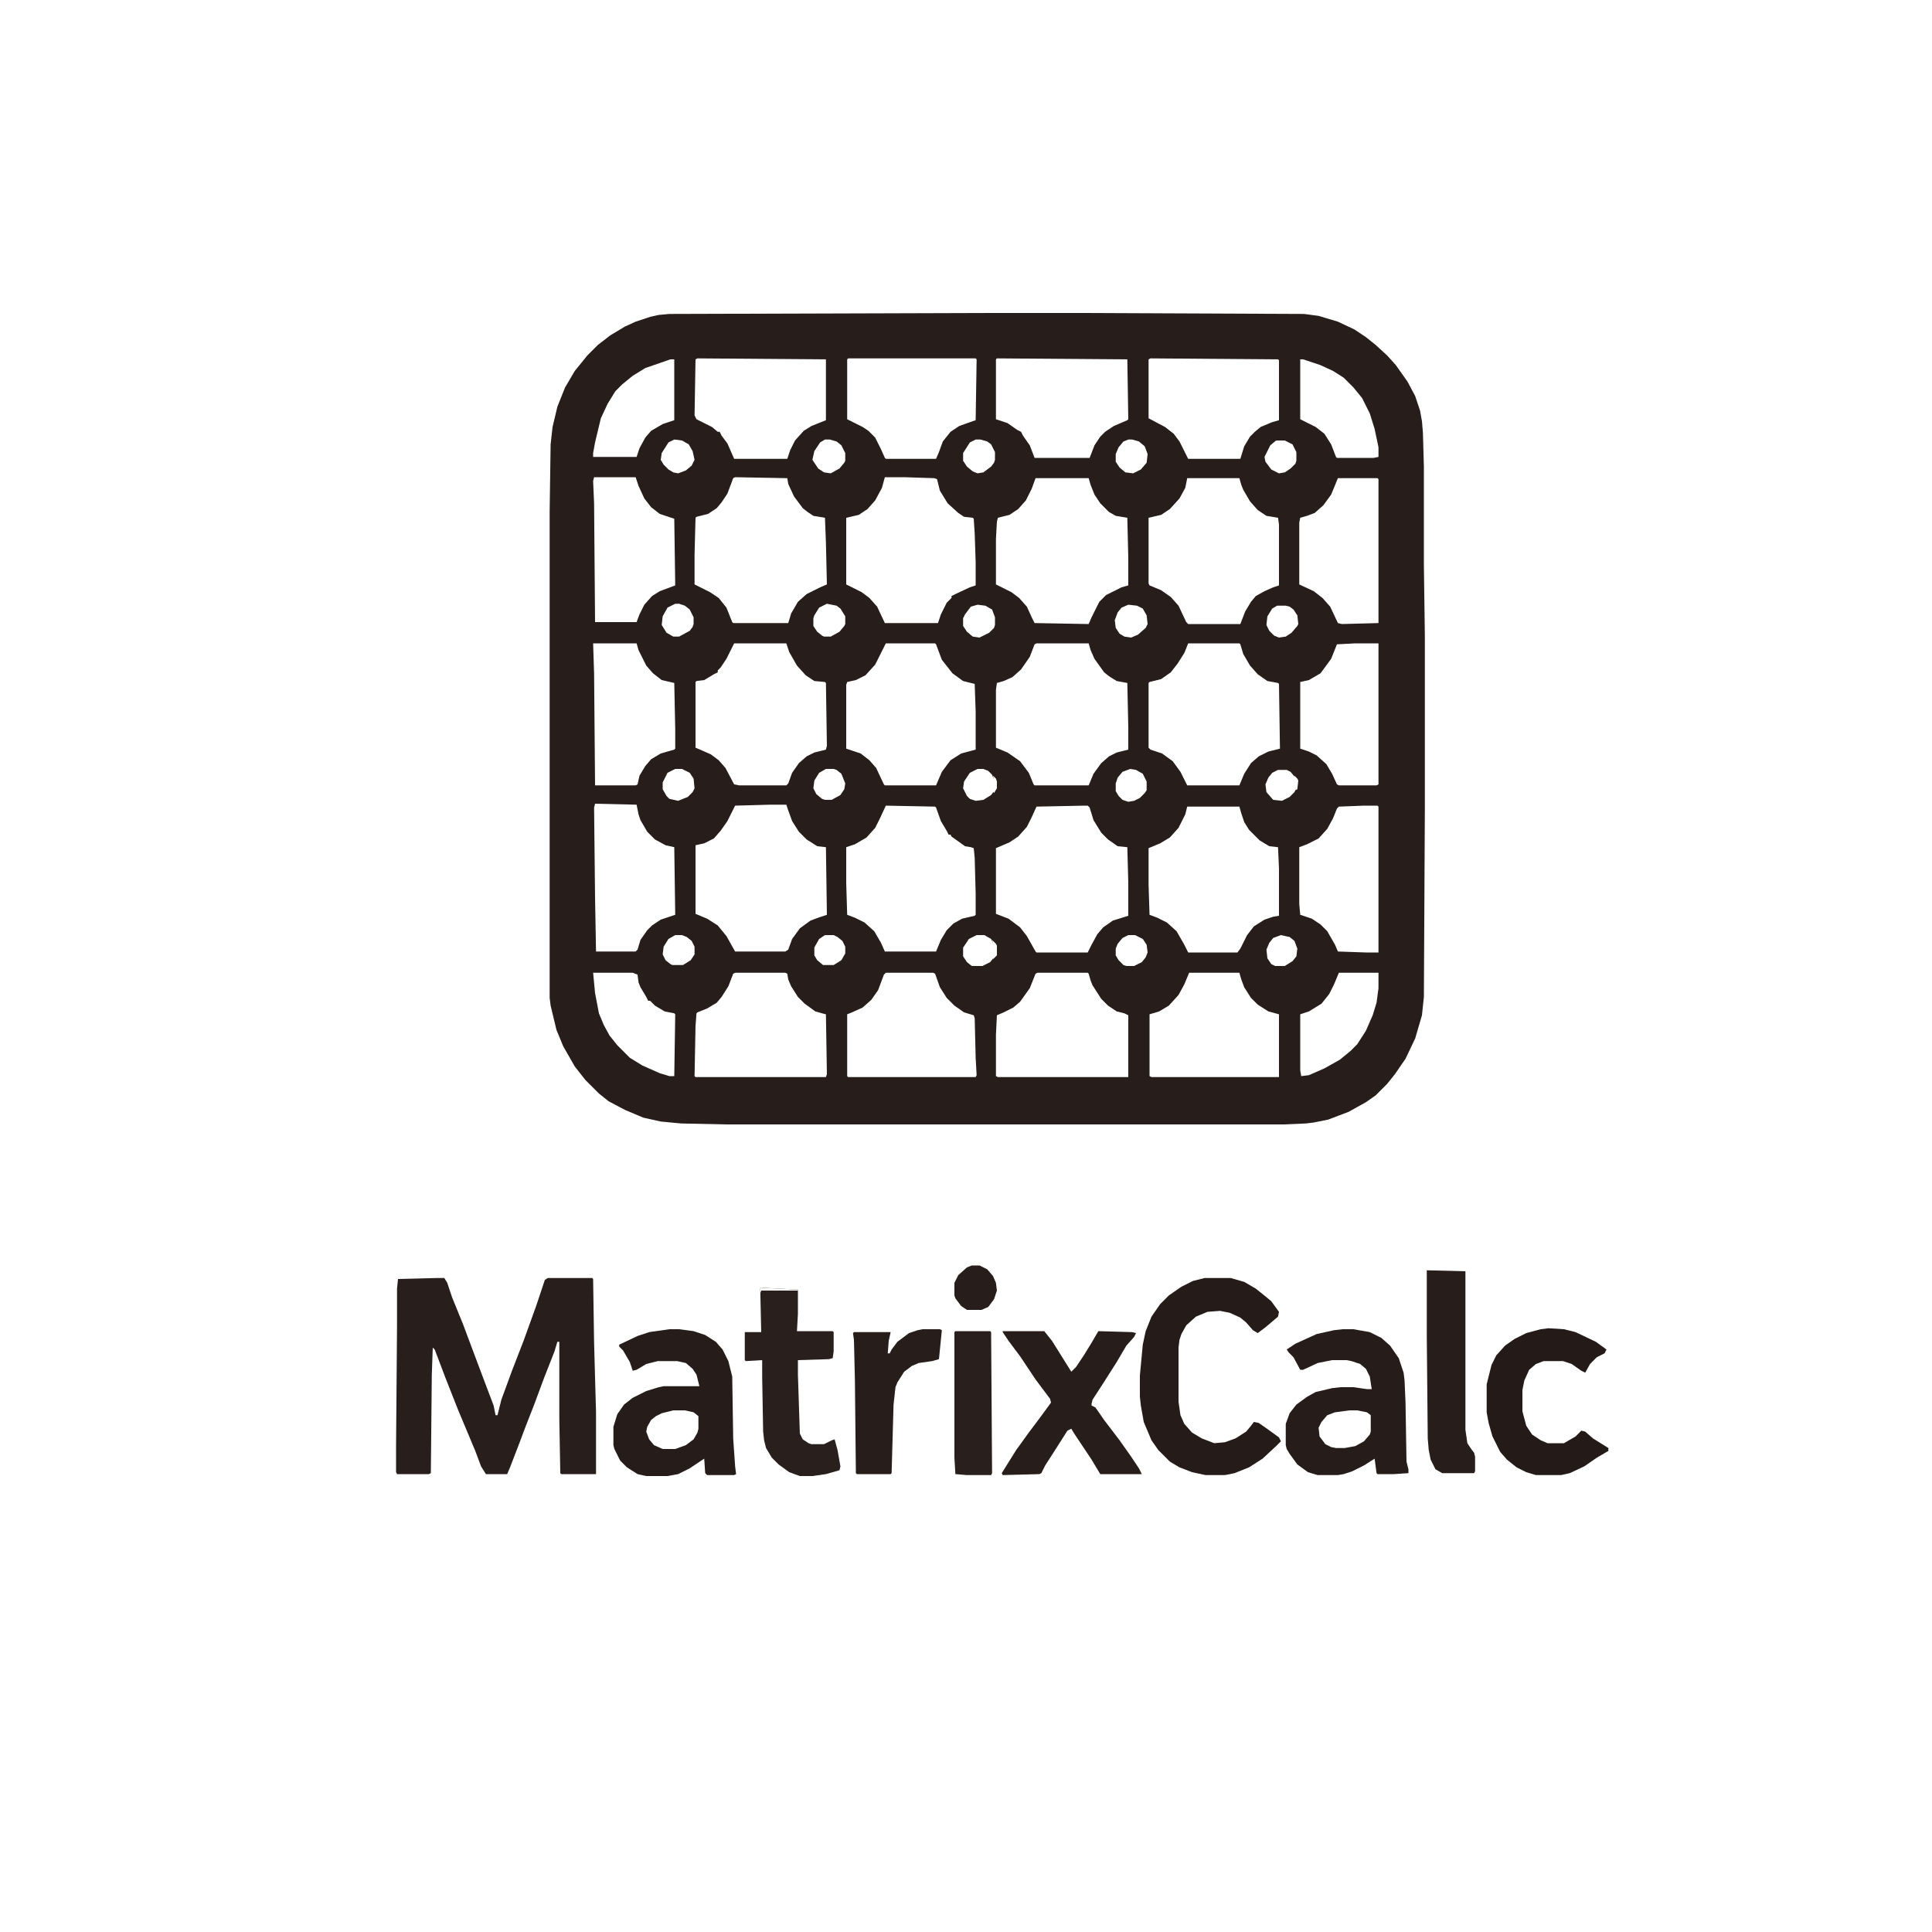
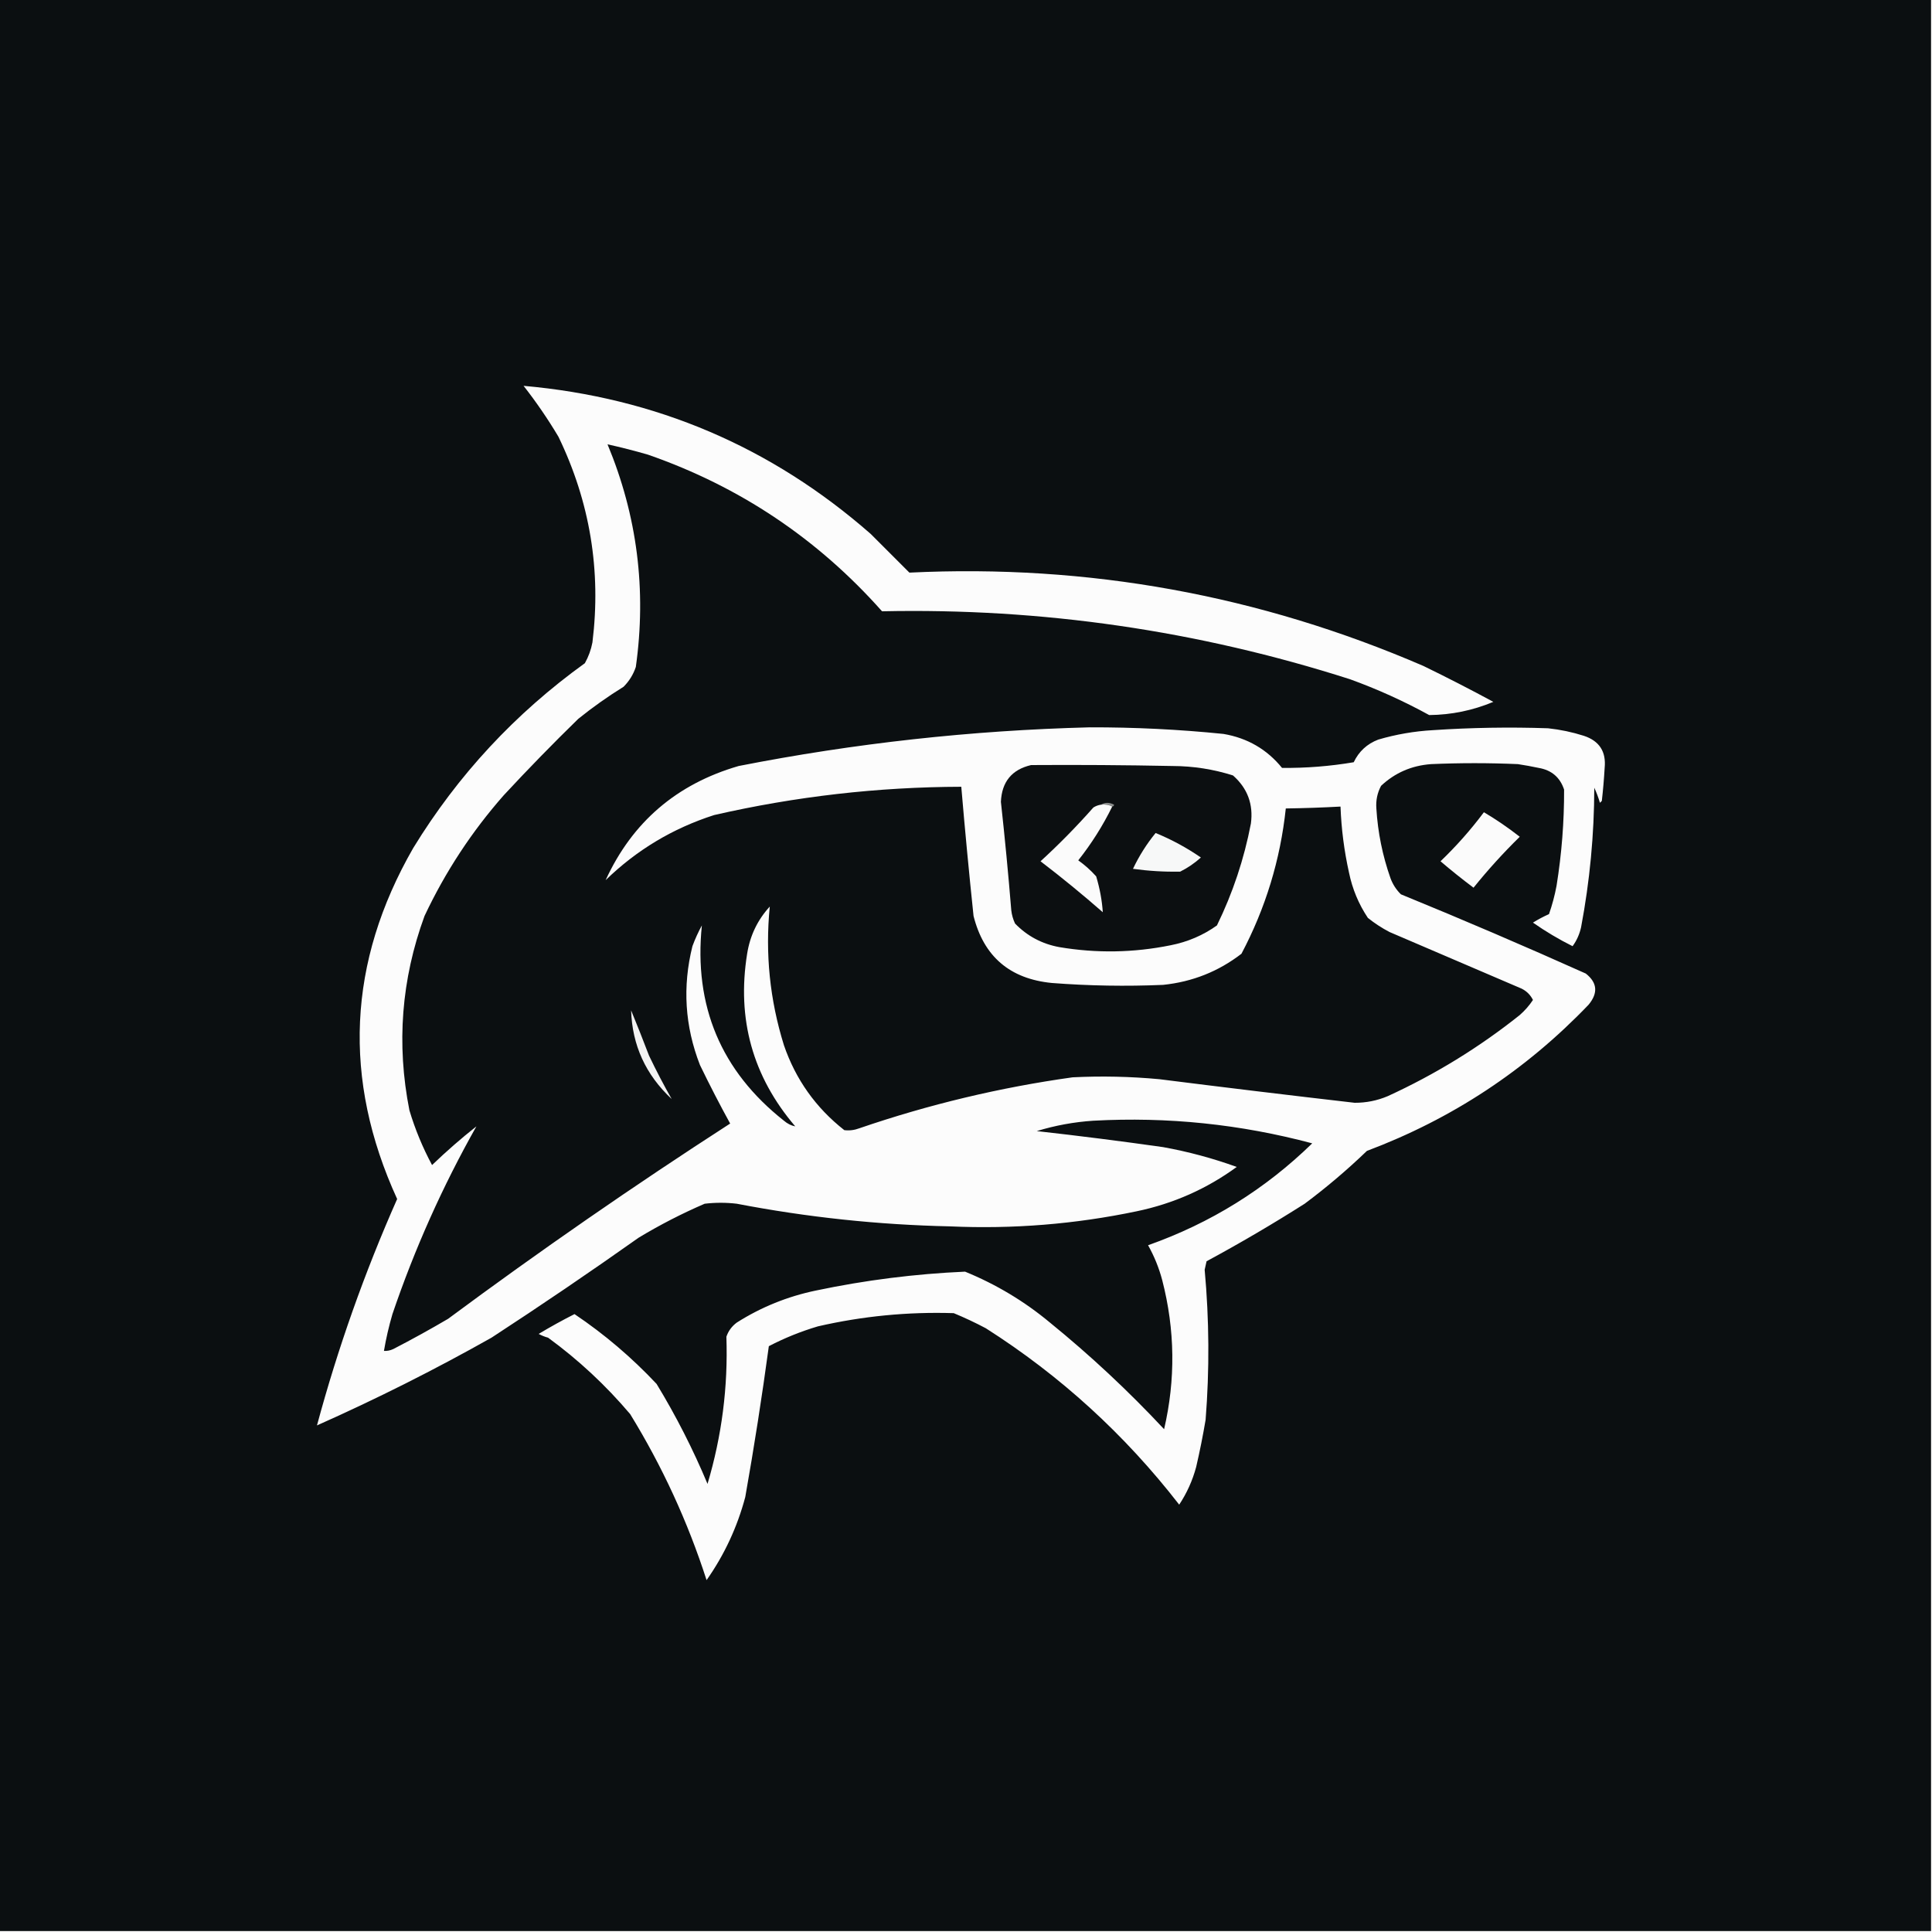
- <svg xmlns="http://www.w3.org/2000/svg" version="1.1" viewBox="0 0 2000 2000" width="500" height="500">
-   <path transform="translate(1019,324)" d="m0 0h98l233 1 15 2 20 6 17 8 12 8 10 8 12 11 9 10 12 17 8 15 5 15 2 11 1 12 1 35v102l1 73v181l-1 193-2 19-7 24-10 21-11 16-8 10-12 12-10 7-18 10-21 8-15 3-8 1-23 1h-577l-47-1-21-2-18-4-19-8-17-9-10-8-14-14-11-14-12-21-7-17-6-25-1-8v-504l1-69 2-18 5-21 8-20 10-17 13-16 11-11 13-10 15-9 11-5 15-5 9-2 11-1zm-141 47-1 1v62l16 8 6 4 7 7 6 12 4 9 1 1h52l3-7 4-11 8-10 9-6 14-5 3-1 1-63-1-1zm154 0-1 1v62l12 4 10 7 4 2 2 4 7 10 5 13h57l5-13 6-9 5-5 9-6 14-6 1-1-1-62zm159 0-2 1v61l17 9 9 7 6 8 9 18h54l4-13 6-10 5-5 6-5 12-5 7-2v-62l-1-1zm-497 1-26 9-13 8-11 9-7 7-8 13-7 15-6 25-2 11v4h45l3-9 6-11 6-7 12-7 12-4v-63zm28-1-2 1-1 58 2 4 16 8 6 5h2l2 4 6 8 7 16h55l3-9 5-10 9-10 8-5 15-6v-63zm624 1v62l16 8 9 7 7 11 5 13 1 1h38l5-1v-10l-4-19-5-16-8-16-9-11-10-10-11-7-13-6-18-6zm-648 83-6 3-7 11-1 7 3 5 5 5 5 3 5 1 8-3 6-5 3-6-2-9-4-7-7-4zm156 0-5 3-6 9-2 9 6 9 6 4 7 1 9-5 5-6 1-2v-8l-4-8-5-4-7-2zm156 0-6 3-7 11v8l4 6 6 5 5 2 6-1 8-6 3-4 1-3v-8l-4-8-4-3-7-2zm158 0-5 2-5 6-3 7v8l4 6 6 5 8 1 8-4 6-7 1-9-3-8-6-5-7-2zm153 1-6 5-6 12 1 5 6 8 8 4 6-1 6-4 5-5 1-3v-9l-4-8-8-4zm-706 38-1 4 1 23 1 123h43l3-8 5-10 8-9 8-5 16-6-1-69-15-5-9-7-7-9-6-13-3-9zm146 0-2 1-6 16-6 9-5 6-9 6-12 3-1 1-1 38v31l16 8 9 6 8 10 6 15 1 1h57l3-10 7-12 9-8 14-7 7-3-1-43-1-26-12-2-6-4-5-4-9-12-6-13-1-6zm155 0-3 11-7 13-8 9-9 6-13 3v69l16 8 8 6 8 9 8 17h55l3-9 6-12 5-5v-2l4-2 15-7 6-2v-24l-1-30-1-15-1-1-9-1-6-4-11-10-8-13-3-12-3-1-31-1zm156 1-4 11-6 12-8 9-9 6-12 3-1 4-1 18v47l16 8 8 6 8 9 5 11 3 6 56 1 3-7 8-16 7-7 16-8 7-2v-28l-1-42-12-2-7-4-9-9-6-9-4-10-2-7zm157 0-2 10-6 11-10 11-9 6-13 3v68l1 2 12 5 10 7 8 9 8 17 2 2h54l5-13 6-10 5-6 9-5 9-4 6-2v-63l-1-7-12-2-9-6-8-9-7-12-2-5-2-7zm156 0-7 17-8 11-9 8-8 3-7 2-1 5v64l15 7 9 7 8 9 8 17 4 1 38-1v-149l-1-1zm-686 130-8 4-5 9-1 9 5 8 7 4h6l11-6 3-4 1-3v-7l-4-8-5-4-6-2zm157 0-8 4-5 8-1 3v8l4 6 5 4 2 1h7l9-5 5-6 1-2v-8l-5-8-4-3zm156 1-7 2-6 8-2 4v8l4 6 6 5 7 1 10-5 5-5 1-3v-8l-3-8-7-4zm156 0-7 3-4 5-3 8 1 8 4 6 5 3 7 1 7-3 8-7 2-4-1-9-4-7-6-3zm154 1-5 3-5 8-1 9 3 6 5 5 5 2 7-1 6-4 6-7 1-2-1-9-4-6-4-3-4-1zm-708 39 1 31 1 116h42l2-1 2-9 6-10 6-7 10-6 14-4 1-1v-20l-1-48-13-3-9-7-7-8-8-16-2-7zm146 0-8 16-6 9-3 3v2l-4 2-10 6-8 1-1 1v68l7 3 9 4 8 6 7 8 9 17 5 1h49l2-2 4-11 7-10 8-7 8-4 12-3 1-4-1-65-1-1-11-1-9-6-9-10-8-14-3-9zm157 0-11 22-10 11-10 5-9 2-1 3v66l15 5 9 7 7 8 8 17 1 1h53l6-14 9-12 11-7 15-4v-39l-1-29-12-3-11-8-11-14-6-16-1-1zm156 0-2 1-5 13-9 13-9 8-9 4-7 2-1 7v60l12 5 13 9 9 12 5 12 1 1h56l5-12 8-11 8-7 8-4 12-3v-23l-1-46-11-2-8-5-5-4-10-14-4-9-2-7zm157 0-4 10-7 11-7 9-10 7-12 3-1 1v67l2 2 12 4 11 8 8 11 7 14h54l5-12 7-11 8-7 10-5 12-3-1-67-1-1-11-2-10-7-8-9-7-12-3-10-1-1zm173 0-19 1-6 15-11 15-12 7-9 2v69l9 3 8 4 10 9 6 10 5 11 2 1h39l2-1v-146zm-704 130-8 4-5 10v7l4 7 3 3 9 2 10-4 5-5 2-4-1-10-4-6-8-4zm156 0-7 4-5 8-1 8 3 6 6 5 3 1h7l9-5 4-6 1-6-4-10-5-4-3-1zm157 0-8 4-6 9-1 7 4 8 3 3 6 2 8-1 8-5 3-4 1-9-3-8-4-4-5-2zm158 0-8 3-5 6-2 6v8l3 5 4 4 6 2 6-1 6-3 5-5 2-3v-9l-4-8-7-4zm153 1-6 3-4 5-3 7 1 8 7 8 9 1 8-4 5-5 1-2v-13l-5-6-4-2zm-707 35-1 4 1 93 1 56h41l2-2 3-10 7-10 5-5 9-6 15-5-1-70-9-2-11-6-8-8-7-12-2-6-2-10zm182 1-37 1-8 16-7 10-7 8-10 5-9 2v71l12 5 11 7 9 11 9 16h52l3-2 4-11 8-11 11-8 8-3 9-3-1-70-9-1-11-7-8-8-7-11-4-11-2-6zm119 1-6 13-5 10-9 10-12 7-9 3v37l1 33 8 3 10 5 10 9 7 12 4 9h53l5-12 6-10 7-7 9-5 13-3 1-1v-22l-1-37-1-10-3-1-6-1-14-10-1-2h-2l-2-4-6-10-5-14-1-1zm206 0-50 1-5 11-5 10-9 10-9 6-14 6v68l13 5 12 9 7 9 9 16 1 1h53l4-8 6-11 6-7 10-7 16-5v-34l-1-37-10-1-10-7-7-7-8-13-4-13-2-2zm106 1-2 8-7 14-9 10-10 6-12 5v38l1 31 8 3 10 5 10 9 8 14 4 8h51l3-4 7-14 7-9 11-7 9-3 6-1v-49l-1-22-9-1-10-6-11-11-5-8-3-9-2-7zm183-1-26 1-2 2-4 10-6 11-9 10-12 6-8 3v59l1 11 12 4 9 6 7 7 8 14 3 7 29 1h13v-151l-1-1zm-713 134-7 4-5 8-1 8 3 6 5 4 2 1h11l8-5 4-6v-8l-3-6-5-4-5-2zm155 0-6 4-4 7-1 2v8l3 5 6 5h11l8-5 4-7v-7l-3-6-5-4-4-2zm157 0-8 4-6 9v9l4 6 5 4h11l8-4 4-5 1-3v-8l-4-8-7-4zm157 0-6 3-5 6-2 5v7l3 5 5 5 3 1h8l8-4 4-5 2-5-1-8-4-6-8-4zm158 0-8 3-4 5-3 7 1 9 4 6 4 2h10l8-5 4-5 1-8-3-8-5-4zm-712 39 2 21 4 21 5 12 6 11 8 10 13 13 13 8 18 8 10 3h5l1-64-1-1-10-2-10-6-5-5h-2l-2-4-6-10-2-5-1-8-5-2zm147 0-2 1-5 13-7 11-5 6-10 6-10 4-1 1-1 13-1 52 1 1h135l1-3-1-62-4-1-7-2-11-8-7-7-7-11-3-7-1-6-2-1zm156 0-2 2-6 16-7 10-9 8-11 5-5 2v64l1 1h132l1-2-1-18-1-41-1-3-10-3-10-7-8-8-7-11-5-14-2-1zm157 0-2 1-6 15-10 14-7 6-10 5-7 3-1 20v43l2 1h135v-64l-4-2-8-2-9-6-7-7-9-14-2-5-2-7-1-1zm157 0-5 12-6 11-10 11-10 6-10 3v64l2 1h132v-65l-11-3-11-7-7-7-7-11-3-8-2-7zm155 0-5 12-5 10-8 10-13 8-9 3v58l1 6 8-1 16-7 16-9 11-9 7-7 9-14 7-16 4-13 2-15v-16z" fill="#271D1A" />
-   <path transform="translate(452,1323)" d="m0 0h8l3 5 5 15 11 27 21 56 11 29 2 10h2l4-16 11-30 12-31 13-36 9-27 3-2h46l1 1 1 66 2 72v64h-36l-1-1-1-56v-80h-2l-3 10-11 28-10 27-9 23-6 16-10 26-3 7h-22l-5-8-6-16-18-43-13-33-11-29-2-2-1 28-1 102-2 1h-33l-1-2v-27l1-124v-39l1-10z" fill="#281E1C" />
-   <path transform="translate(1247,1323)" d="m0 0h27l14 4 12 7 10 8 6 5 8 11-1 5-13 11-8 6-5-3-7-8-6-5-11-5-10-2-13 1-12 5-10 9-5 9-2 6-1 8v56l2 14 4 9 8 9 10 6 13 5 11-1 11-4 11-7 5-6 3-4 5 1 10 7 11 8 2 4-5 5-14 13-14 9-15 6-10 2h-20l-14-3-13-5-10-6-12-12-7-10-8-19-3-17-1-9v-22l3-32 3-14 6-15 9-13 9-9 13-9 12-6z" fill="#251B18" />
-   <path transform="translate(693,1376)" d="m0 0h10l15 2 12 4 11 7 7 8 6 12 4 16 1 64 2 29 1 8-2 1h-28l-2-2-1-15-15 10-12 6-11 2h-22l-9-2-11-7-7-7-6-12-1-4v-19l4-13 7-10 9-7 14-7 13-4 5-1h37l-3-12-4-6-7-6-9-2h-20l-12 3-10 6-4 1-3-9-7-12-4-4v-2l19-9 12-4zm4 84-12 3-6 3-5 4-4 7-1 5 3 8 5 6 9 4h13l11-4 8-6 4-7 1-4v-13l-5-4-9-2z" fill="#261D1A" />
-   <path transform="translate(1390,1376)" d="m0 0h11l17 3 12 6 9 8 9 13 5 15 1 8 1 23 1 61 2 8v4l-15 1h-17l-1-1-2-15-11 7-12 6-9 3-6 1h-21l-10-3-11-8-8-11-3-5-1-4v-22l4-11 7-9 11-8 9-5 17-4 9-1h13l14 2h5l-2-13-4-8-6-5-9-3-5-1h-15l-15 3-15 7h-3l-7-13-5-5-2-3 9-6 22-10 18-4zm7 84-15 2-8 3-6 7-3 6 1 9 6 8 6 3 5 1h9l11-2 9-5 6-7 1-3v-17l-4-3-10-2z" fill="#261C19" />
-   <path transform="translate(1038,1378)" d="m0 0h43l8 10 20 32 5-5 8-12 8-13 7-12 35 1 4 1-2 4-8 9-10 17-14 22-11 17-1 4v2l4 2 9 13 16 21 12 17 8 12 3 6h-43l-9-15-18-27-3-5-4 2-14 22-9 14-4 8-2 1-38 1-1-2 15-24 13-18 12-16 11-15-1-4-15-20-16-24-12-16-6-9z" fill="#271D1A" />
-   <path transform="translate(788,1333)" d="m0 0 38 2v25l-1 18h37l1 1v20l-1 7-4 1-32 1v15l2 61 3 6 6 4 3 1h13l8-4 3-1 3 11 3 17-1 4-14 4-14 2h-13l-11-4-11-8-7-7-6-10-2-8-1-9-1-56v-18l-17 1-1-1v-29h17l-1-45z" fill="#29201D" />
-   <path transform="translate(1603,1375)" d="m0 0 16 1 12 3 21 10 11 8-2 4-8 4-7 7-5 9-4-2-10-7-9-3h-20l-8 3-7 6-5 11-2 10v22l4 15 6 9 9 6 7 3h17l12-7 6-6 4 1 8 7 16 10v3l-12 7-13 9-15 7-9 2h-26l-10-3-10-5-10-8-7-8-8-16-4-14-2-11v-29l5-20 5-10 9-10 10-7 12-6 15-4z" fill="#241B18" />
-   <path transform="translate(1477,1315)" d="m0 0 40 1v164l2 14 4 6 3 4 1 4v15l-1 2h-33l-7-4-5-10-2-10-1-12-1-106z" fill="#271D1A" />
-   <path transform="translate(955,1376)" d="m0 0h18l2 1-3 30-7 2-14 2-7 3-8 6-7 11-2 5-2 18-2 71-1 1h-35l-1-1-1-96-1-42-1-7 1-1h38l-2 9-1 13h2l2-4 6-8 12-9 9-3z" fill="#271D1A" />
-   <path transform="translate(989,1378)" d="m0 0h36l1 1 1 146-1 2h-25l-12-1-1-17v-130z" fill="#291F1C" />
-   <path transform="translate(1006,1310)" d="m0 0h8l8 4 6 7 3 7 1 8-3 9-6 8-7 3h-15l-6-4-6-8-1-3v-13l4-8 9-8z" fill="#271D1A" />
-   <path transform="translate(788,1333)" d="m0 0 38 2v1h-38l-1 3v-5z" fill="#FEFEFE" />
-   <path transform="translate(1027,973)" d="m0 0 4 4 1 2v10l-4 4 1-5v-8z" fill="#FEFEFE" />
-   <path transform="translate(1028,803)" d="m0 0 3 3 1 3v7l-3 5-1-2 1-9z" fill="#FEFEFE" />
-   <path transform="translate(1340,803)" d="m0 0 3 3 1 2-1 9-2 1z" fill="#FEFEFE" />
+ <svg xmlns="http://www.w3.org/2000/svg" version="1.1" width="1024px" height="1024px" style="shape-rendering:geometricPrecision; text-rendering:geometricPrecision; image-rendering:optimizeQuality; fill-rule:evenodd; clip-rule:evenodd">
+   <g>
+     <path style="opacity:1" fill="#0b0f11" d="M -0.5,-0.5 C 340.833,-0.5 682.167,-0.5 1023.5,-0.5C 1023.5,340.833 1023.5,682.167 1023.5,1023.5C 682.167,1023.5 340.833,1023.5 -0.5,1023.5C -0.5,682.167 -0.5,340.833 -0.5,-0.5 Z" />
+   </g>
+   <g>
+     <path style="opacity:1" fill="#fcfcfc" d="M 277.5,204.5 C 347.543,210.699 408.876,236.866 461.5,283C 468.4,289.9 475.233,296.733 482,303.5C 576.68,298.919 667.513,315.419 754.5,353C 766.99,359.078 779.323,365.411 791.5,372C 780.63,376.551 769.297,378.884 757.5,379C 744.006,371.587 730.006,365.253 715.5,360C 634.871,334.196 552.204,322.196 467.5,324C 433.396,285.567 392.062,257.901 343.5,241C 336.359,238.923 329.193,237.09 322,235.5C 337.735,273.326 342.735,312.659 337,353.5C 335.657,357.51 333.491,361.01 330.5,364C 322.149,369.175 314.149,374.842 306.5,381C 292.998,394.169 279.831,407.669 267,421.5C 250.016,440.78 236.016,462.113 225,485.5C 212.722,519.053 210.055,553.387 217,588.5C 220.032,598.605 224.032,608.272 229,617.5C 236.694,610.115 244.527,603.282 252.5,597C 234.574,628.778 219.74,661.945 208,696.5C 206.111,702.951 204.611,709.451 203.5,716C 205.169,716.122 206.835,715.788 208.5,715C 218.327,709.92 227.994,704.587 237.5,699C 286.201,662.897 336.034,628.397 387,595.5C 381.497,585.501 376.164,575.168 371,564.5C 362.983,543.927 361.65,522.927 367,501.5C 368.409,497.684 370.076,494.017 372,490.5C 367.653,533.173 382.153,567.673 415.5,594C 417.369,595.602 419.369,596.602 421.5,597C 398.932,570.577 390.432,540.077 396,505.5C 397.525,495.895 401.525,487.561 408,480.5C 405.519,505.473 408.019,529.973 415.5,554C 421.743,572.155 432.409,587.155 447.5,599C 450.207,599.328 452.874,598.995 455.5,598C 492.312,585.38 529.979,576.38 568.5,571C 583.857,570.236 599.191,570.569 614.5,572C 648.978,576.354 683.478,580.521 718,584.5C 724.067,584.525 729.9,583.359 735.5,581C 760.663,569.474 783.996,555.141 805.5,538C 808.219,535.618 810.553,532.951 812.5,530C 811.179,527.346 809.179,525.346 806.5,524C 783.167,514 759.833,504 736.5,494C 732.411,491.873 728.577,489.373 725,486.5C 720.111,479.172 716.778,471.172 715,462.5C 712.433,450.963 710.933,439.296 710.5,427.5C 700.842,428.029 691.175,428.362 681.5,428.5C 678.608,455.675 670.775,481.342 658,505.5C 645.826,514.897 631.992,520.397 616.5,522C 596.809,522.847 577.142,522.513 557.5,521C 535.261,518.821 521.428,506.988 516,485.5C 513.598,462.633 511.431,439.8 509.5,417C 465.288,417.125 421.621,422.125 378.5,432C 356.562,439.045 337.395,450.545 321,466.5C 335.138,435.714 358.638,415.547 391.5,406C 452.921,393.935 514.921,387.101 577.5,385.5C 601.23,385.436 624.896,386.603 648.5,389C 661.181,391.167 671.515,397.167 679.5,407C 692.258,407.132 704.925,406.132 717.5,404C 720.227,398.273 724.56,394.273 730.5,392C 739.967,389.219 749.633,387.552 759.5,387C 779.818,385.635 800.151,385.302 820.5,386C 826.971,386.694 833.304,388.027 839.5,390C 847.694,392.718 851.36,398.384 850.5,407C 850.165,412.847 849.665,418.681 849,424.5C 848.667,424.833 848.333,425.167 848,425.5C 847.197,422.756 846.197,420.089 845,417.5C 844.961,442.327 842.628,466.994 838,491.5C 837.154,495.234 835.654,498.568 833.5,501.5C 826.169,497.837 819.169,493.67 812.5,489C 815.226,487.312 818.059,485.812 821,484.5C 822.711,479.615 824.045,474.615 825,469.5C 827.725,452.59 829.058,435.59 829,418.5C 826.846,411.994 822.346,408.161 815.5,407C 811.853,406.226 808.186,405.559 804.5,405C 789.167,404.333 773.833,404.333 758.5,405C 748.213,405.753 739.38,409.586 732,416.5C 730.012,420.224 729.179,424.224 729.5,428.5C 730.269,441.177 732.769,453.511 737,465.5C 738.211,468.759 740.044,471.592 742.5,474C 775.399,487.449 808.065,501.449 840.5,516C 846.611,520.814 847.111,526.314 842,532.5C 808.785,567.202 769.618,593.035 724.5,610C 714.057,620.045 703.057,629.379 691.5,638C 674.557,648.765 657.223,658.931 639.5,668.5C 639.167,670 638.833,671.5 638.5,673C 640.921,699.487 641.088,725.987 639,752.5C 637.59,760.885 635.923,769.218 634,777.5C 632.08,784.671 629.08,791.338 625,797.5C 596.131,760.287 561.964,729.12 522.5,704C 516.954,701.06 511.287,698.394 505.5,696C 481.186,695.229 457.186,697.562 433.5,703C 424.494,705.67 415.827,709.17 407.5,713.5C 403.88,740.24 399.714,766.906 395,793.5C 390.749,809.442 383.916,824.109 374.5,837.5C 364.524,806.549 351.024,777.215 334,749.5C 321.057,734.22 306.557,720.72 290.5,709C 288.754,708.529 287.087,707.862 285.5,707C 291.729,703.261 298.063,699.761 304.5,696.5C 320.295,707.114 334.795,719.448 348,733.5C 358.308,750.449 367.308,768.115 375,786.5C 382.58,761.08 385.913,735.08 385,708.5C 386.031,705.461 387.865,702.961 390.5,701C 403.425,692.8 417.425,687.133 432.5,684C 458.594,678.51 484.927,675.177 511.5,674C 527.959,680.723 542.959,689.723 556.5,701C 577.872,718.366 598.038,737.199 617,757.5C 623.133,731.121 622.799,704.788 616,678.5C 614.278,671.996 611.778,665.829 608.5,660C 641.564,648.314 670.564,630.314 695.5,606C 657.491,595.851 618.824,591.851 579.5,594C 569.265,594.676 559.265,596.509 549.5,599.5C 571.869,602.004 594.202,604.837 616.5,608C 629.817,610.412 642.817,613.912 655.5,618.5C 639.605,630.11 621.938,637.943 602.5,642C 569.845,648.843 536.845,651.509 503.5,650C 465.489,649.181 427.823,645.181 390.5,638C 384.833,637.333 379.167,637.333 373.5,638C 361.395,643.219 349.728,649.219 338.5,656C 312.846,674.161 286.846,691.828 260.5,709C 230.427,725.953 199.594,741.453 168,755.5C 179.066,714.471 193.233,674.471 210.5,635.5C 181.433,571.98 184.266,509.98 219,449.5C 242.69,410.805 273.023,378.138 310,351.5C 311.927,348.052 313.261,344.385 314,340.5C 318.695,302.386 312.695,266.053 296,231.5C 290.368,222.052 284.202,213.052 277.5,204.5 Z" />
+   </g>
+   <g>
+     <path style="opacity:1" fill="#0c0f11" d="M 546.5,405.5 C 571.502,405.333 596.502,405.5 621.5,406C 632.458,406.035 643.124,407.702 653.5,411C 661.208,417.789 664.375,426.289 663,436.5C 659.395,455.315 653.395,473.315 645,490.5C 637.647,495.734 629.48,499.234 620.5,501C 600.878,504.981 581.212,505.314 561.5,502C 552.296,500.316 544.462,496.149 538,489.5C 536.956,487.285 536.29,484.952 536,482.5C 534.436,463.307 532.603,444.14 530.5,425C 530.96,414.383 536.293,407.883 546.5,405.5 Z" />
+   </g>
+   <g>
+     <path style="opacity:1" fill="#8a8c8b" d="M 583.5,426.5 C 585.693,425.203 588.027,425.203 590.5,426.5C 590.376,427.107 590.043,427.44 589.5,427.5C 587.735,426.539 585.735,426.205 583.5,426.5 Z" />
+   </g>
+   <g>
+     <path style="opacity:1" fill="#fbfbfb" d="M 583.5,426.5 C 585.735,426.205 587.735,426.539 589.5,427.5C 584.515,437.65 578.515,447.15 571.5,456C 574.965,458.463 578.131,461.296 581,464.5C 582.939,471.003 584.106,477.336 584.5,483.5C 573.791,474.122 562.791,465.122 551.5,456.5C 561.322,447.511 570.655,438.011 579.5,428C 580.745,427.209 582.078,426.709 583.5,426.5 Z" />
+   </g>
+   <g>
+     <path style="opacity:1" fill="#fbfbfb" d="M 786.5,430.5 C 793.072,434.392 799.405,438.725 805.5,443.5C 796.738,452.089 788.571,461.089 781,470.5C 775.009,466.007 769.176,461.34 763.5,456.5C 771.932,448.408 779.599,439.741 786.5,430.5 Z" />
+   </g>
+   <g>
+     <path style="opacity:1" fill="#f7f8f8" d="M 612.5,441.5 C 620.971,444.973 628.971,449.306 636.5,454.5C 633.18,457.494 629.513,459.994 625.5,462C 617.149,462.146 608.816,461.646 600.5,460.5C 603.761,453.632 607.761,447.299 612.5,441.5 Z" />
+   </g>
+   <g>
+     <path style="opacity:1" fill="#f3f3f3" d="M 334.5,535.5 C 337.737,543.361 340.904,551.361 344,559.5C 347.83,567.502 351.83,575.169 356,582.5C 342.236,569.651 335.069,553.985 334.5,535.5 Z" />
+   </g>
</svg>
